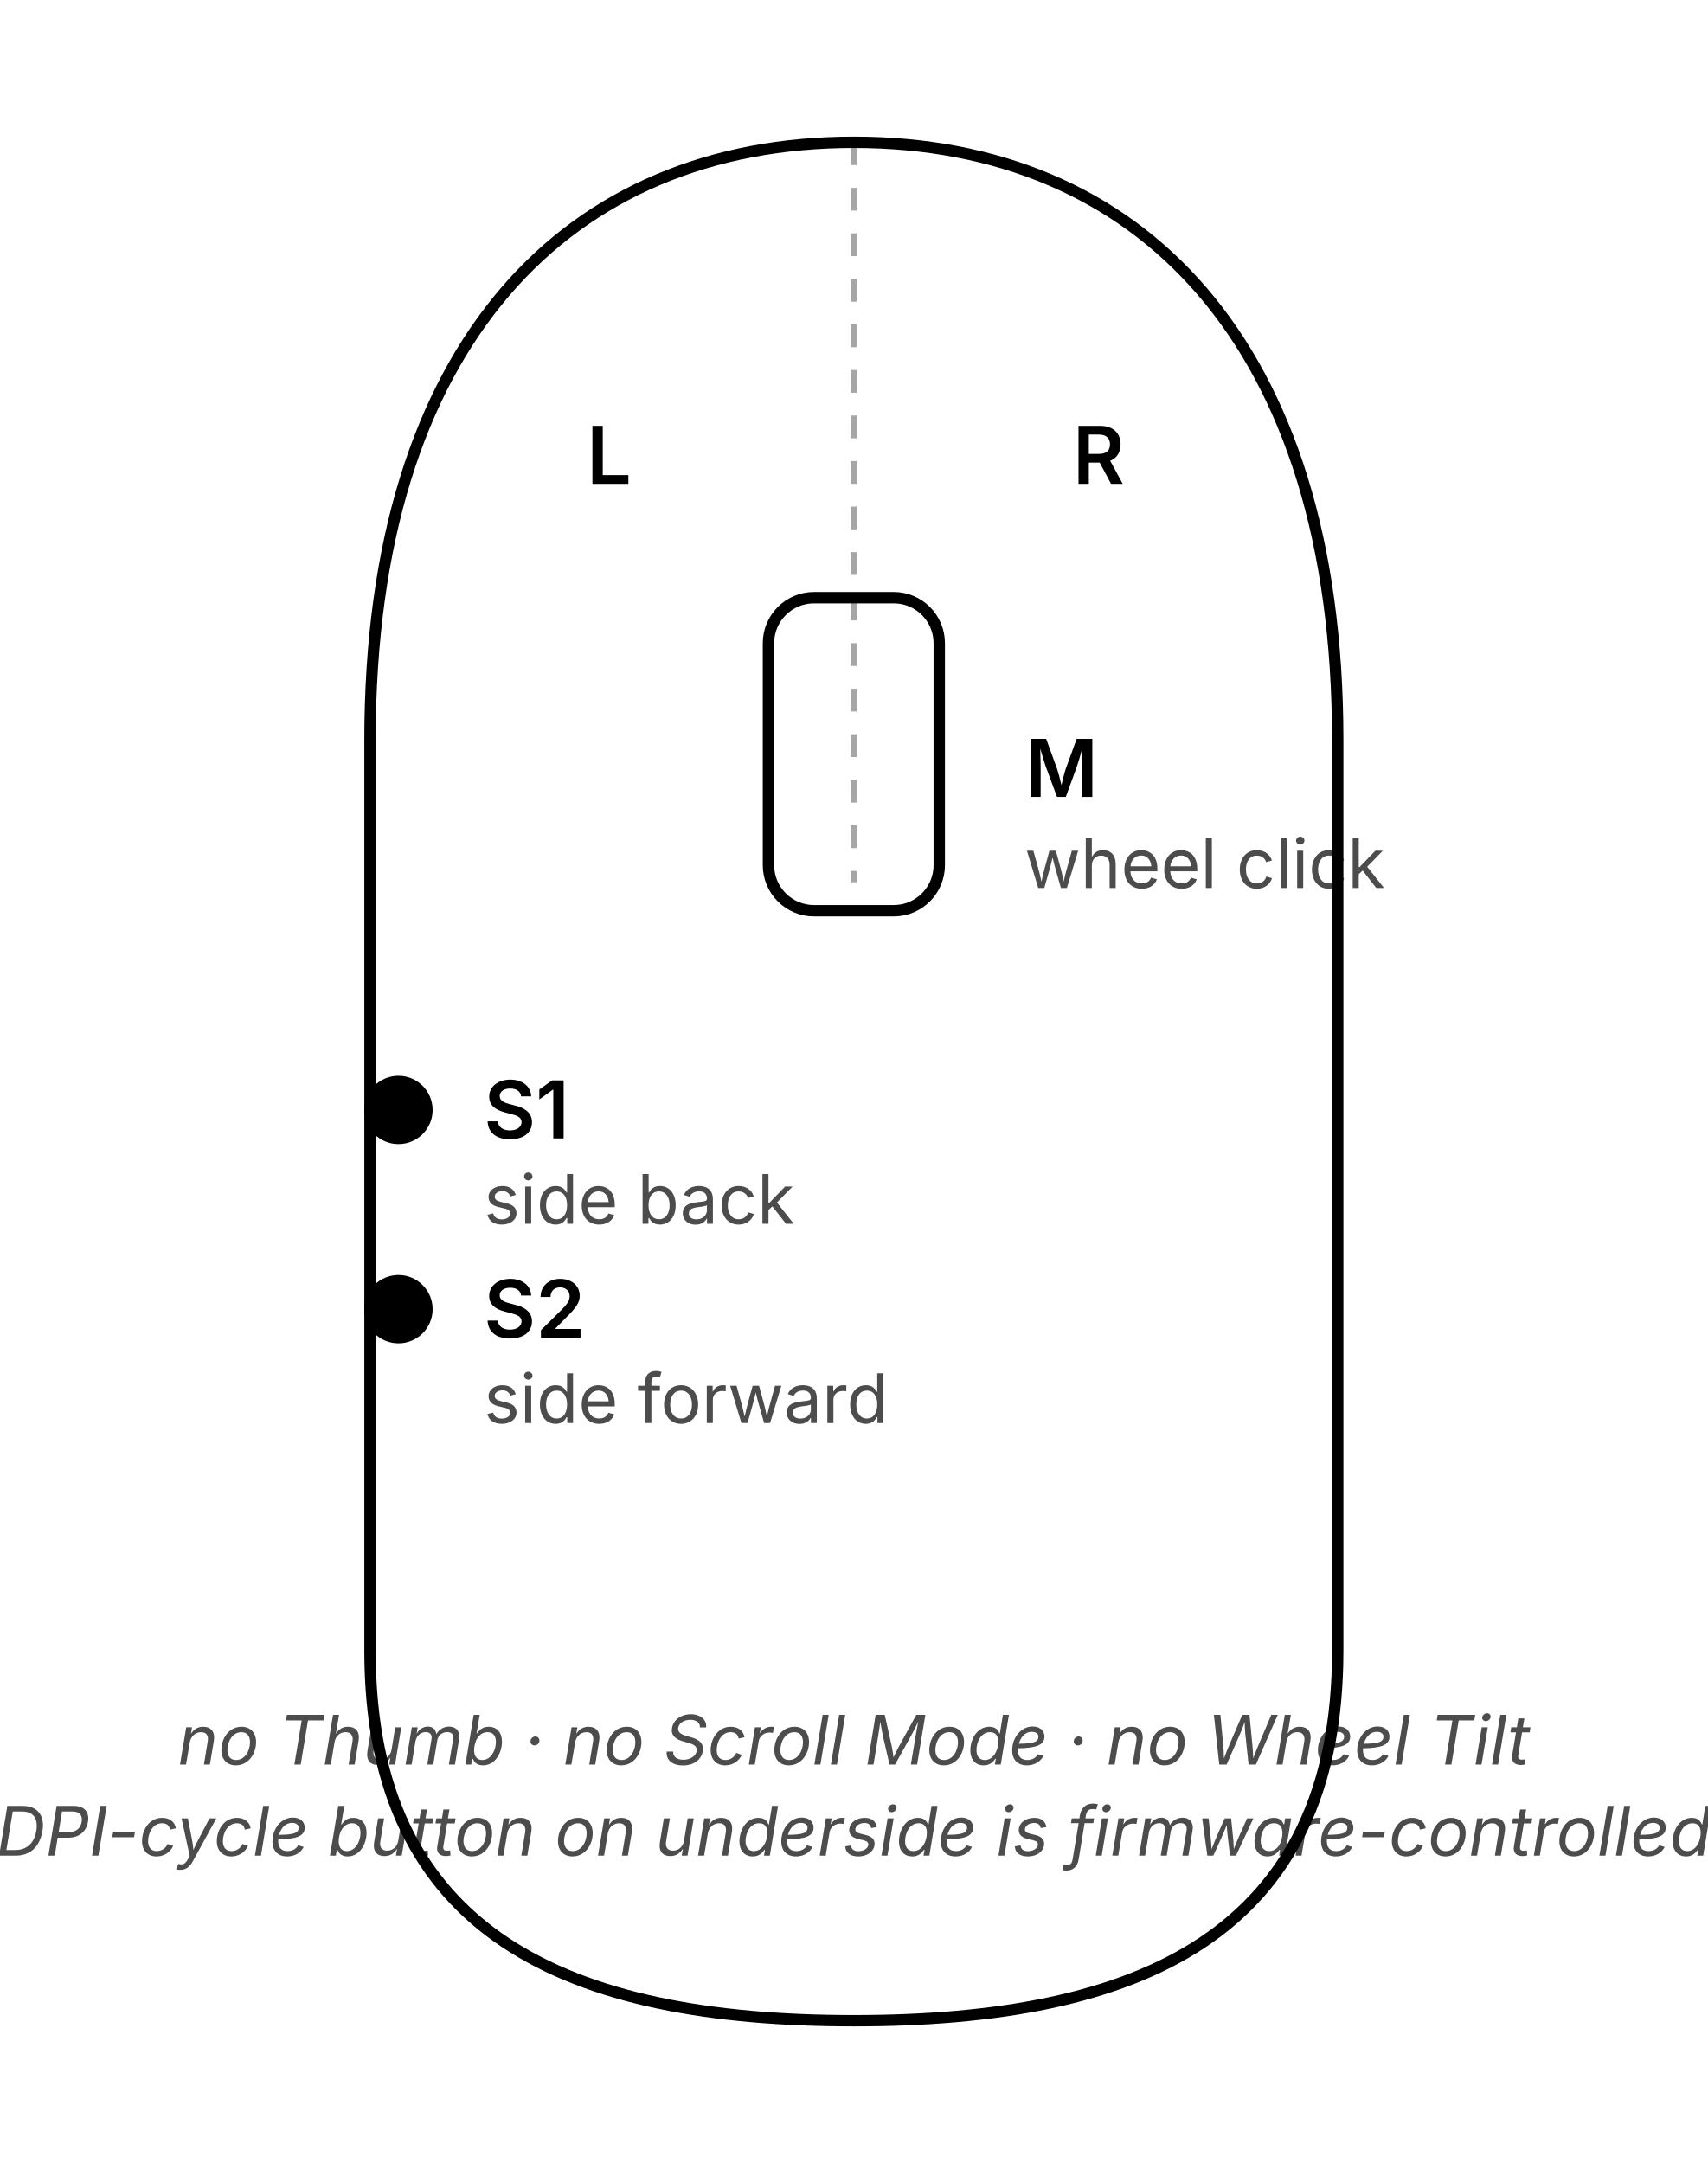
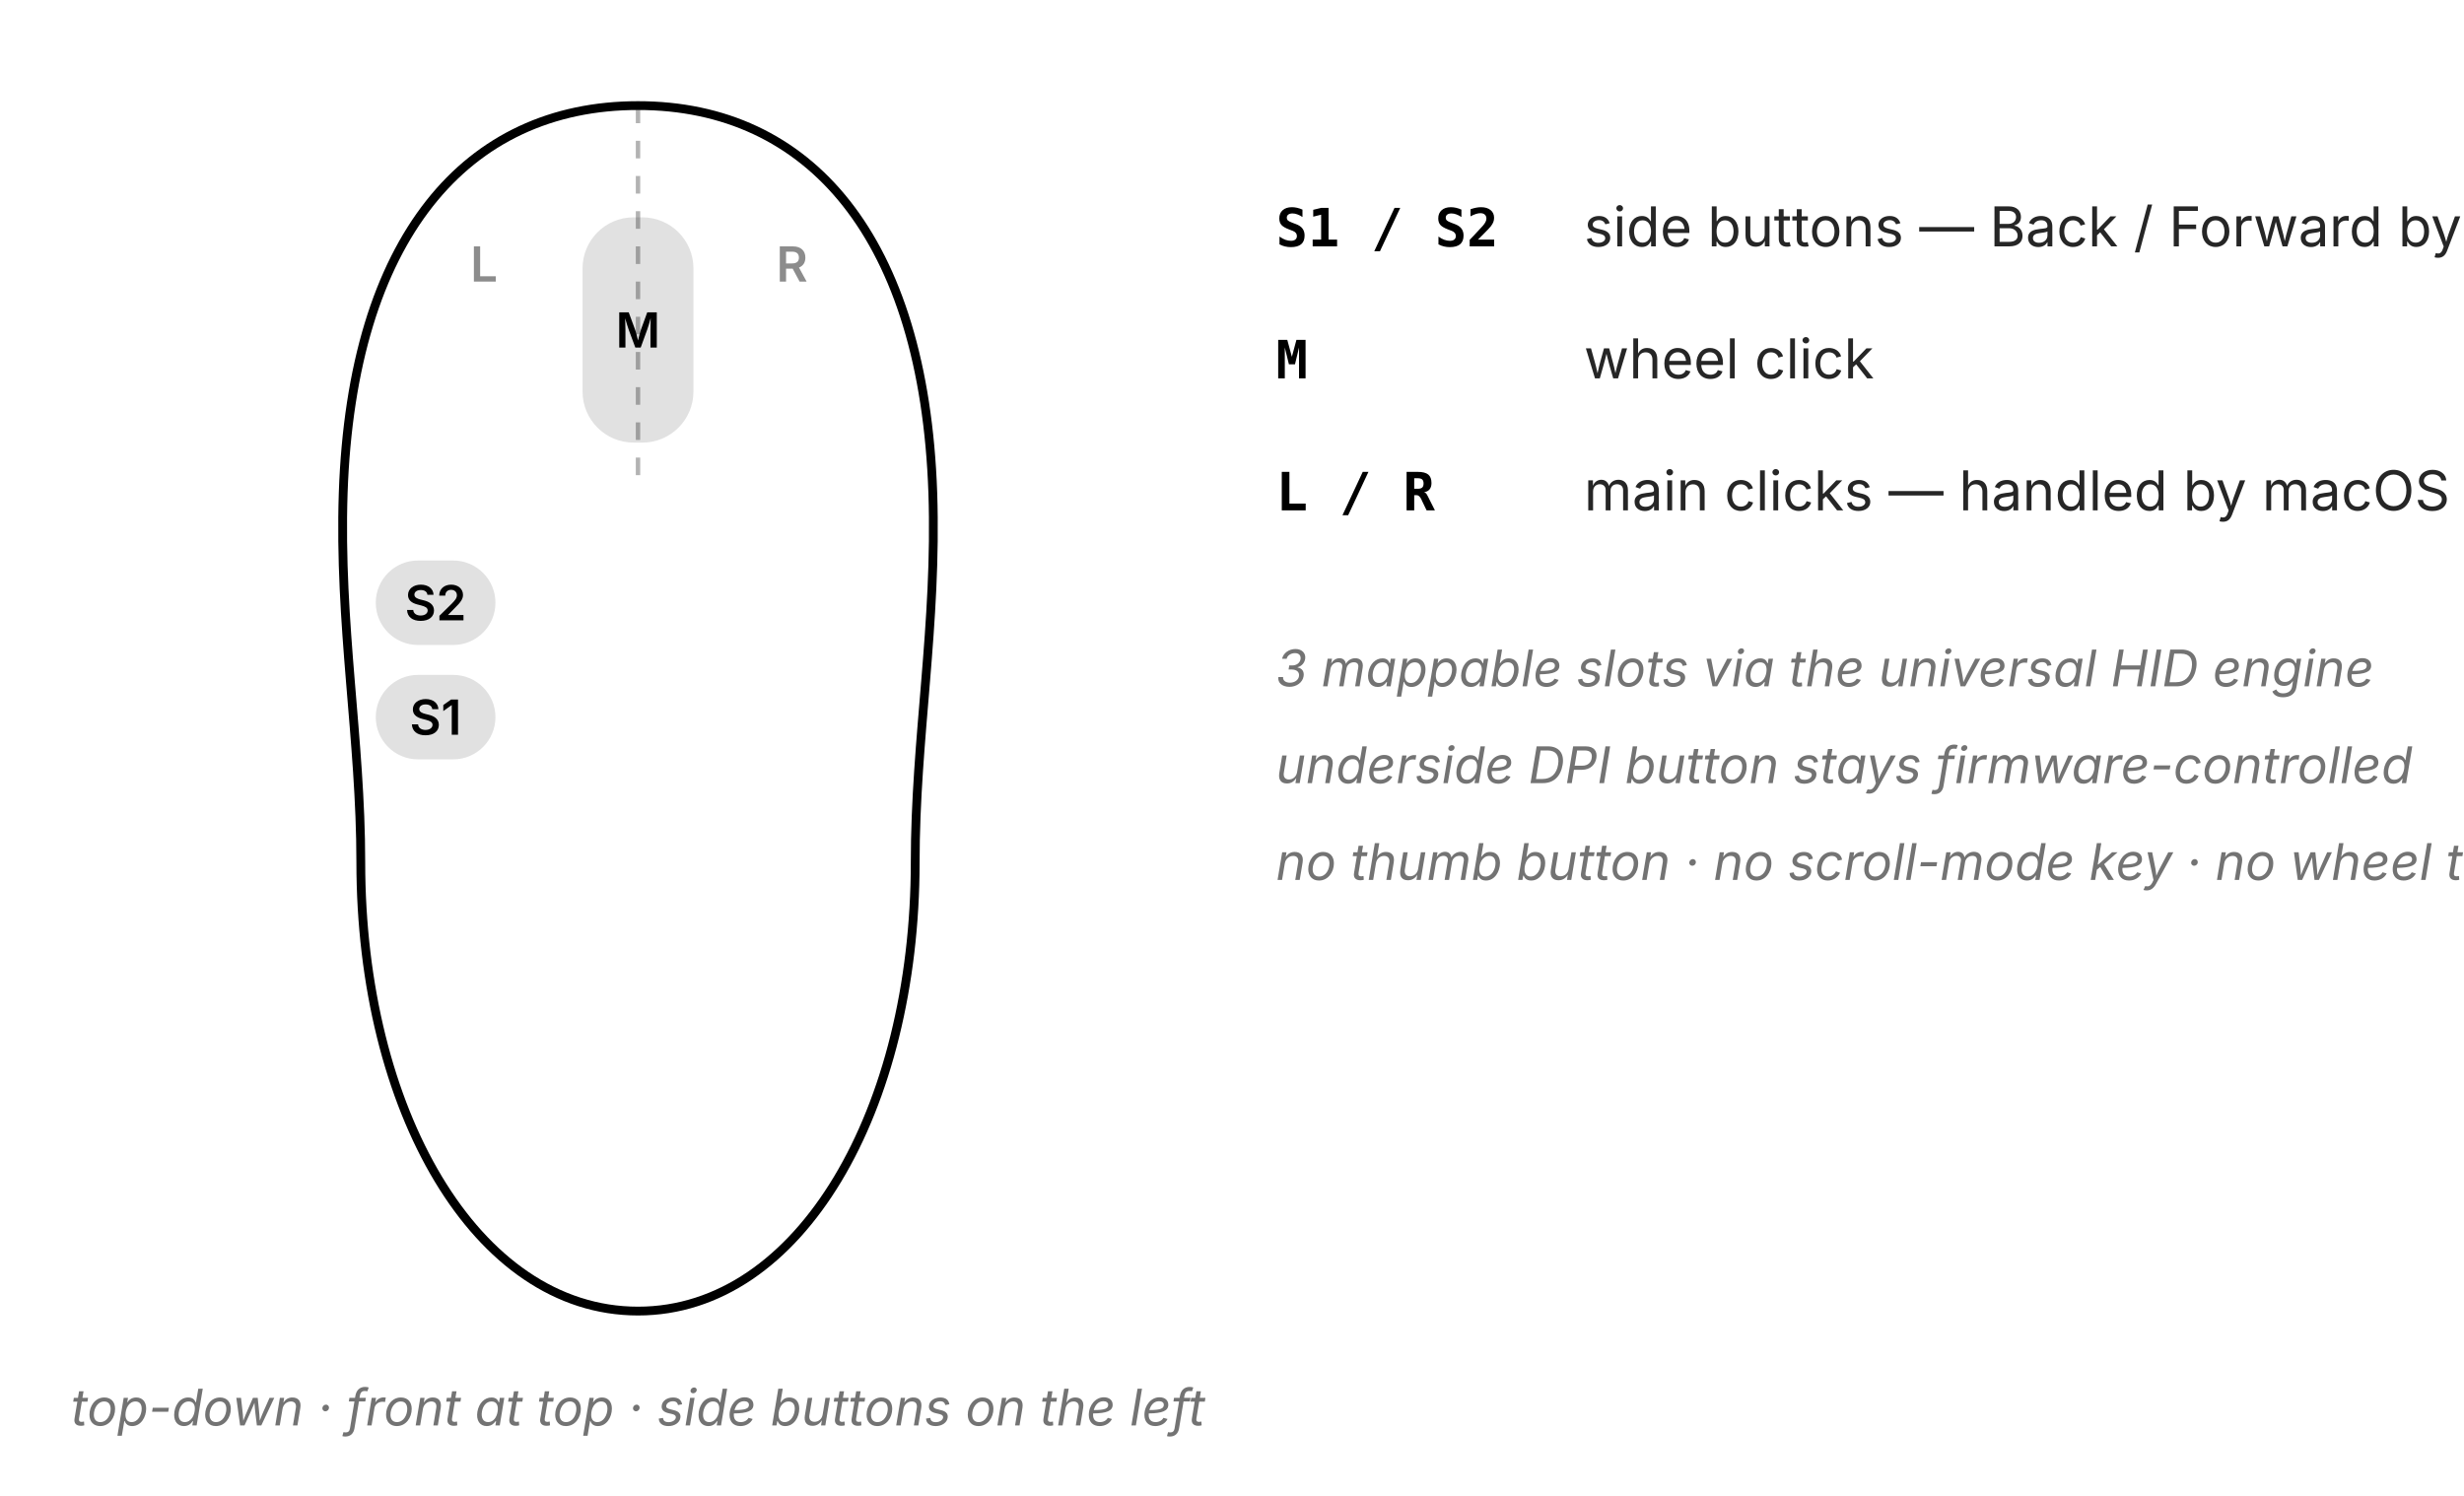
- <svg xmlns="http://www.w3.org/2000/svg" viewBox="0 0 300 380" role="img" aria-labelledby="gproxsl-title gproxsl-desc">
+ <svg xmlns="http://www.w3.org/2000/svg" viewBox="0 0 560 340" role="img" aria-labelledby="gpx-t gpx-d">
  <style>
-     .body{fill:none;stroke:currentColor;stroke-width:2;}
-     .divider{stroke:currentColor;stroke-width:1;stroke-dasharray:4 4;opacity:.35;}
-     .slot{fill:currentColor;}
-     .label{fill:currentColor;font-family:-apple-system,BlinkMacSystemFont,'SF Pro Text',system-ui,sans-serif;font-size:14px;font-weight:600;}
-     .caption{fill:currentColor;font-family:-apple-system,system-ui,sans-serif;font-size:12px;opacity:.7;}
+     .outline{fill:none;stroke:currentColor;stroke-width:2;}
+     .split{stroke:currentColor;stroke-width:1;stroke-dasharray:4 4;opacity:.3;fill:none;}
+     .pill{fill:currentColor;opacity:.12;stroke:currentColor;stroke-width:1.2;}
+     .pt{fill:currentColor;font:600 11px -apple-system,system-ui,sans-serif;text-anchor:middle;}
+     .lg-code{fill:currentColor;font:600 12px ui-monospace,SFMono-Regular,Menlo,monospace;}
+     .lg-name{fill:currentColor;font:400 12.5px -apple-system,system-ui,sans-serif;opacity:.85;}
+     .cap{fill:currentColor;font:italic 11.5px -apple-system,system-ui,sans-serif;opacity:.55;}
  </style>
-   <path class="body" d="M150 25 C 100 25, 65 60, 65 130 L 65 290 C 65 340, 100 355, 150 355 C 200 355, 235 340, 235 290 L 235 130 C 235 60, 200 25, 150 25 Z" />
-   <line class="divider" x1="150" y1="25" x2="150" y2="155" />
-   <text class="label" x="107" y="85" text-anchor="middle">L</text>
-   <text class="label" x="193" y="85" text-anchor="middle">R</text>
-   <rect class="body" x="135" y="105" width="30" height="55" rx="8" />
-   <text class="label" x="180" y="140">M</text>
-   <text class="caption" x="180" y="156">wheel click</text>
-   <circle class="slot" cx="70" cy="195" r="6" />
-   <text class="label" x="85" y="200">S1</text>
-   <text class="caption" x="85" y="215">side back</text>
-   <circle class="slot" cx="70" cy="230" r="6" />
-   <text class="label" x="85" y="235">S2</text>
-   <text class="caption" x="85" y="250">side forward</text>
-   <text class="caption" x="150" y="310" text-anchor="middle" font-style="italic">no Thumb · no Scroll Mode · no Wheel Tilt</text>
-   <text class="caption" x="150" y="326" text-anchor="middle" font-style="italic">DPI-cycle button on underside is firmware-controlled</text>
+   <path class="outline" d="M145 24     C 106 24, 80 54, 78 112     C 77 142, 82 168, 82 196     C 82 252, 108 298, 145 298     C 182 298, 208 252, 208 196     C 208 168, 213 142, 212 112     C 210 54, 184 24, 145 24 Z" />
+   <path class="split" d="M145 24 L 145 108" />
+   <text class="pt" x="110" y="64" opacity=".45">L</text>
+   <text class="pt" x="180" y="64" opacity=".45">R</text>
+   <rect class="pill" x="133" y="50" width="24" height="50" rx="11" />
+   <text class="pt" x="145" y="79">M</text>
+   <rect class="pill" x="86" y="128" width="26" height="18" rx="9" />
+   <text class="pt" x="99" y="141">S2</text>
+   <rect class="pill" x="86" y="154" width="26" height="18" rx="9" />
+   <text class="pt" x="99" y="167">S1</text>
+   <text class="cap" x="145" y="324" text-anchor="middle">top-down · front at top · side buttons on the left</text>
+   <g transform="translate(290,56)">
+     <text class="lg-code" x="0" y="0">S1 / S2</text>
+     <text class="lg-name" x="70" y="0">side buttons — Back / Forward by default</text>
+     <text class="lg-code" x="0" y="30">M</text>
+     <text class="lg-name" x="70" y="30">wheel click</text>
+     <text class="lg-code" x="0" y="60">L / R</text>
+     <text class="lg-name" x="70" y="60">main clicks — handled by macOS</text>
+     <text class="cap" x="0" y="100">3 mappable slots via the universal HID engine</text>
+     <text class="cap" x="0" y="122">underside DPI button stays firmware-controlled</text>
+     <text class="cap" x="0" y="144">no thumb button · no scroll-mode key · no wheel tilt</text>
+   </g>
</svg>
